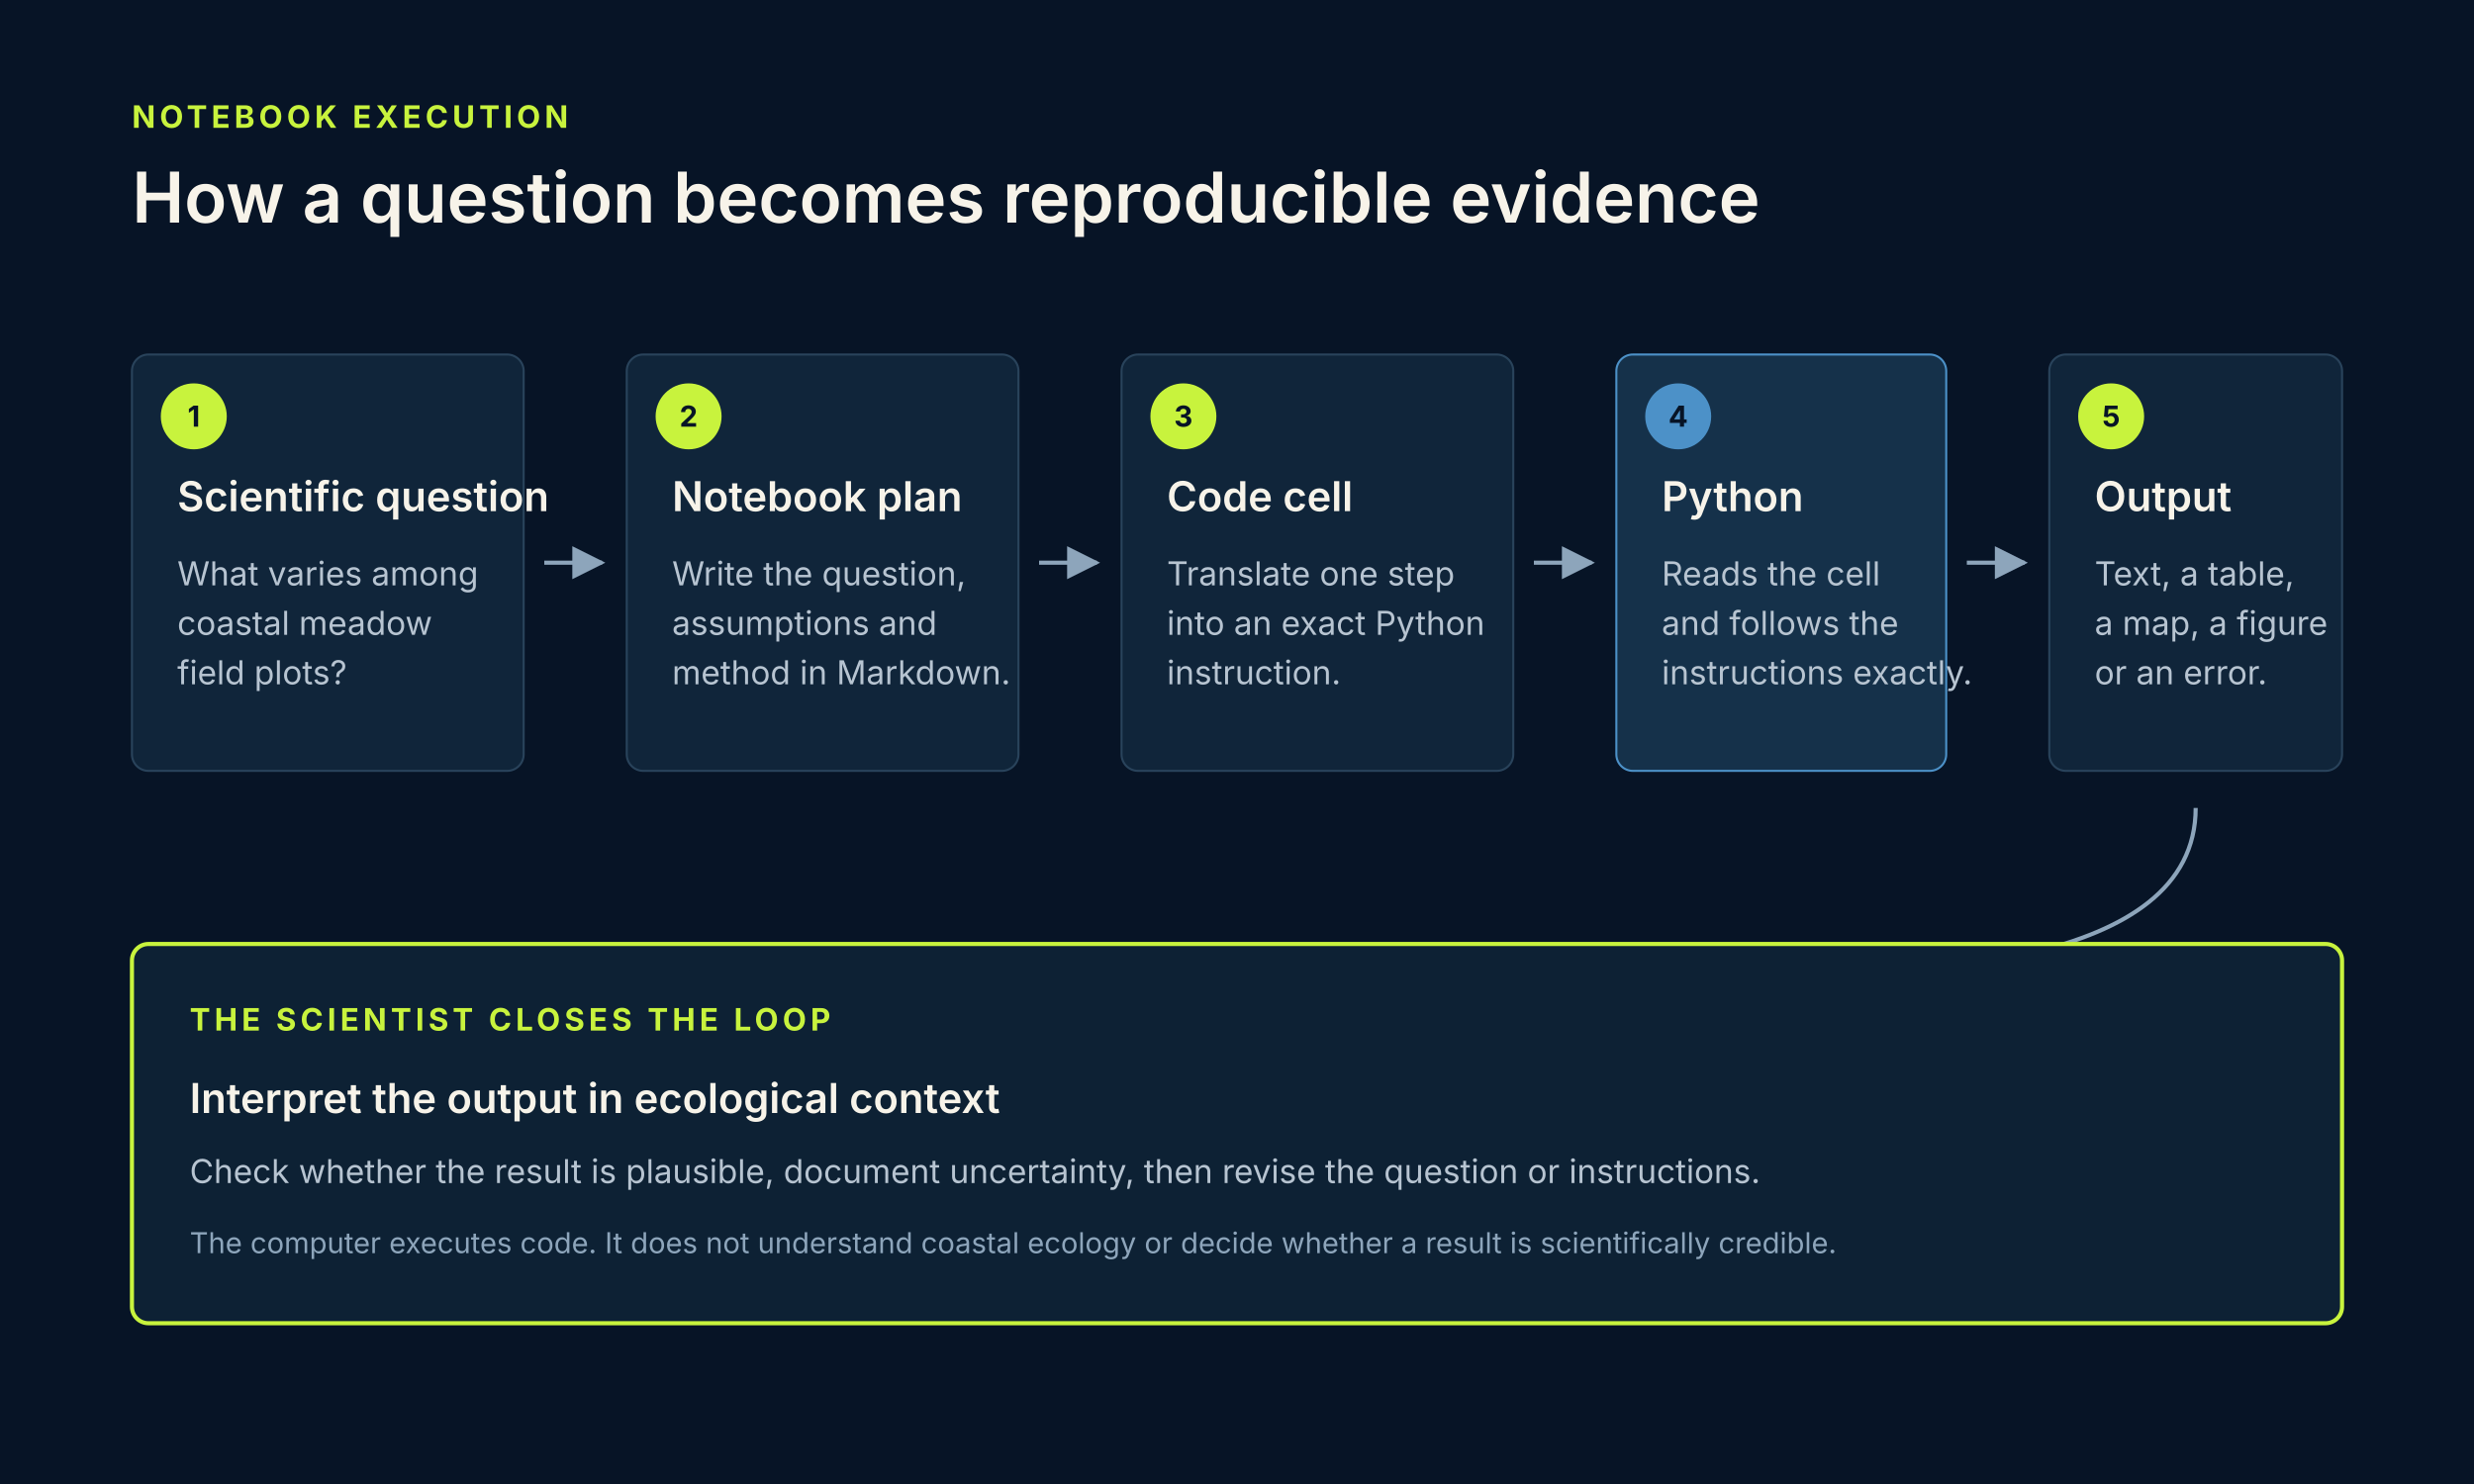
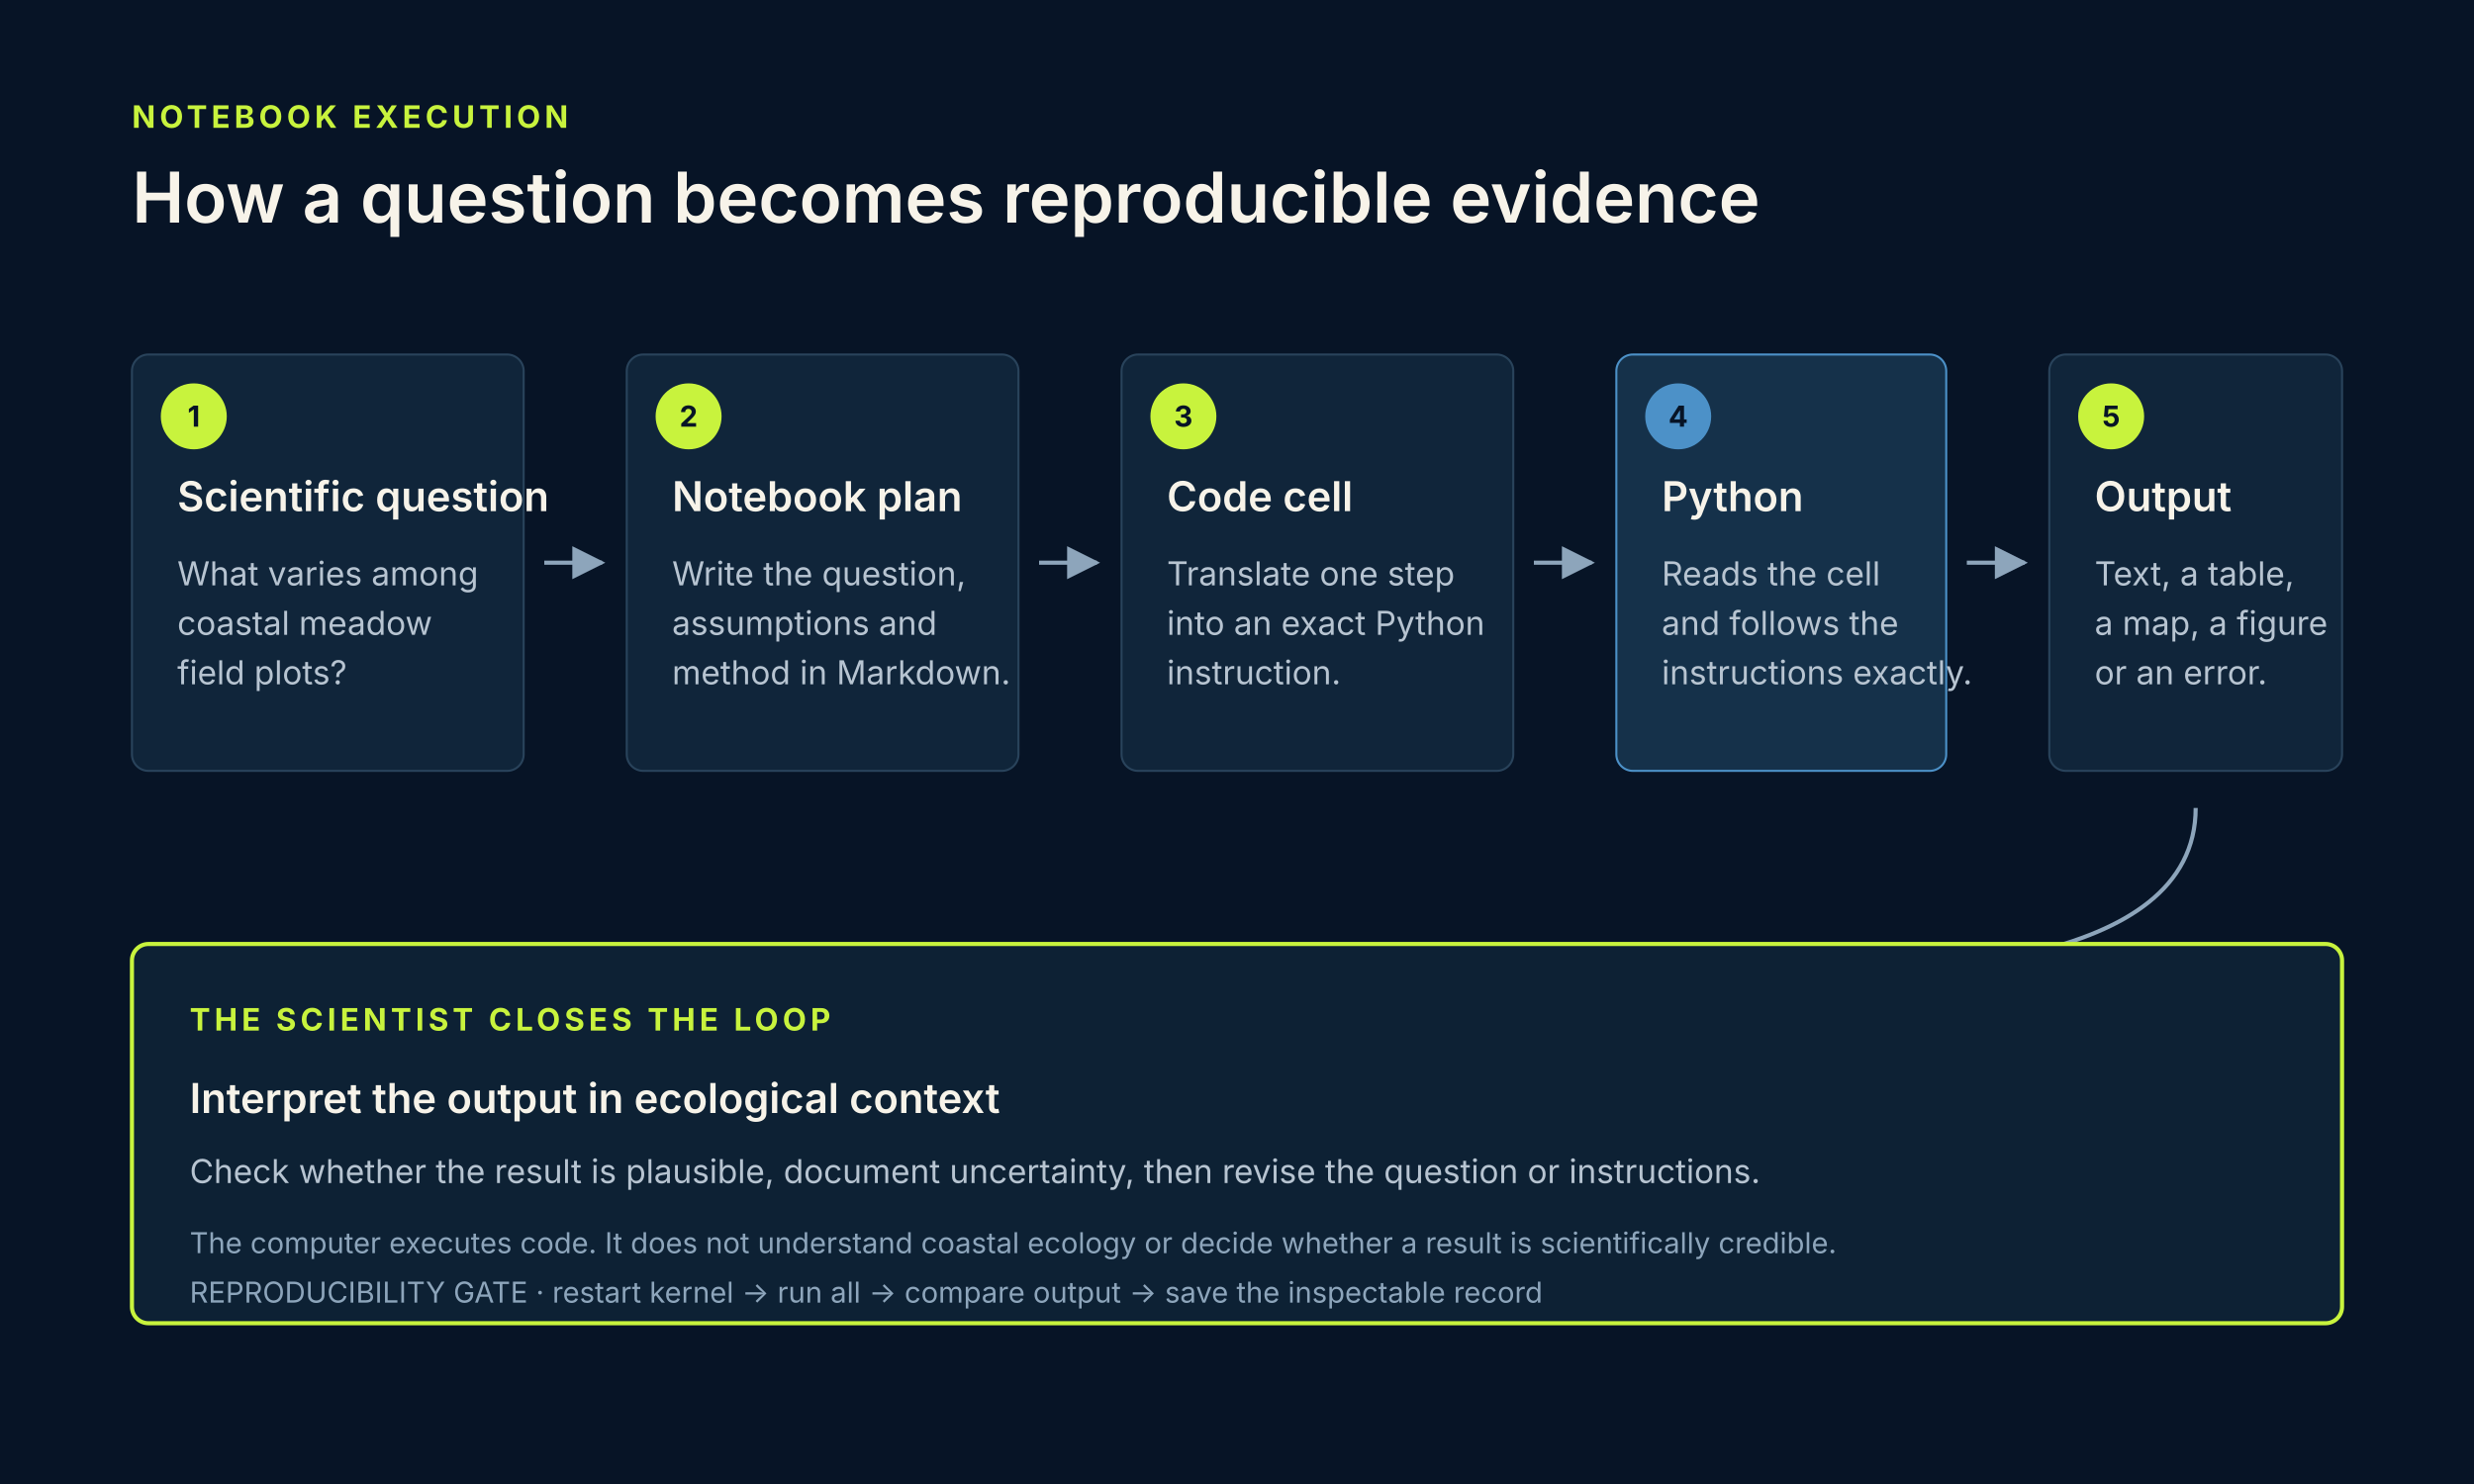
<svg xmlns="http://www.w3.org/2000/svg" viewBox="0 0 1200 720" role="img" aria-labelledby="title desc">
  <defs>
    <marker id="arrow" viewBox="0 0 10 10" refX="9" refY="5" markerWidth="8" markerHeight="8" orient="auto-start-reverse">
      <path d="M 0 0 L 10 5 L 0 10 z" fill="#8da5bb" />
    </marker>
    <style>
      .heading { fill: #f7f3e9; font: 600 34px Inter, Arial, sans-serif; }
      .eyebrow { fill: #c8f33d; font: 700 15px Inter, Arial, sans-serif; letter-spacing: 2px; }
      .step { fill: #f7f3e9; font: 600 20px Inter, Arial, sans-serif; }
      .copy { fill: #b7c4d1; font: 400 16px Inter, Arial, sans-serif; }
      .small { fill: #8da5bb; font: 400 14px Inter, Arial, sans-serif; }
      .number { fill: #071426; font: 700 14px Inter, Arial, sans-serif; }
    </style>
  </defs>
  <rect width="1200" height="720" fill="#071426" />
  <text x="64" y="62" class="eyebrow">NOTEBOOK EXECUTION</text>
  <text x="64" y="108" class="heading">How a question becomes reproducible evidence</text>
  <g transform="translate(64 172)">
    <rect width="190" height="202" rx="8" fill="#10253a" stroke="#29435b" />
    <circle cx="30" cy="30" r="16" fill="#c8f33d" />
    <text x="30" y="35" text-anchor="middle" class="number">1</text>
    <text x="22" y="76" class="step">Scientific question</text>
    <text x="22" y="112" class="copy">What varies among</text>
    <text x="22" y="136" class="copy">coastal meadow</text>
    <text x="22" y="160" class="copy">field plots?</text>
  </g>
  <line x1="264" y1="273" x2="292" y2="273" stroke="#8da5bb" stroke-width="2" marker-end="url(#arrow)" />
  <g transform="translate(304 172)">
    <rect width="190" height="202" rx="8" fill="#10253a" stroke="#29435b" />
    <circle cx="30" cy="30" r="16" fill="#c8f33d" />
    <text x="30" y="35" text-anchor="middle" class="number">2</text>
    <text x="22" y="76" class="step">Notebook plan</text>
    <text x="22" y="112" class="copy">Write the question,</text>
    <text x="22" y="136" class="copy">assumptions and</text>
    <text x="22" y="160" class="copy">method in Markdown.</text>
  </g>
  <line x1="504" y1="273" x2="532" y2="273" stroke="#8da5bb" stroke-width="2" marker-end="url(#arrow)" />
  <g transform="translate(544 172)">
    <rect width="190" height="202" rx="8" fill="#10253a" stroke="#29435b" />
    <circle cx="30" cy="30" r="16" fill="#c8f33d" />
    <text x="30" y="35" text-anchor="middle" class="number">3</text>
    <text x="22" y="76" class="step">Code cell</text>
    <text x="22" y="112" class="copy">Translate one step</text>
    <text x="22" y="136" class="copy">into an exact Python</text>
    <text x="22" y="160" class="copy">instruction.</text>
  </g>
  <line x1="744" y1="273" x2="772" y2="273" stroke="#8da5bb" stroke-width="2" marker-end="url(#arrow)" />
  <g transform="translate(784 172)">
    <rect width="160" height="202" rx="8" fill="#15314a" stroke="#4c91c8" />
    <circle cx="30" cy="30" r="16" fill="#4c91c8" />
    <text x="30" y="35" text-anchor="middle" class="number">4</text>
    <text x="22" y="76" class="step">Python</text>
    <text x="22" y="112" class="copy">Reads the cell</text>
    <text x="22" y="136" class="copy">and follows the</text>
    <text x="22" y="160" class="copy">instructions exactly.</text>
  </g>
  <line x1="954" y1="273" x2="982" y2="273" stroke="#8da5bb" stroke-width="2" marker-end="url(#arrow)" />
  <g transform="translate(994 172)">
    <rect width="142" height="202" rx="8" fill="#10253a" stroke="#29435b" />
    <circle cx="30" cy="30" r="16" fill="#c8f33d" />
    <text x="30" y="35" text-anchor="middle" class="number">5</text>
    <text x="22" y="76" class="step">Output</text>
    <text x="22" y="112" class="copy">Text, a table,</text>
    <text x="22" y="136" class="copy">a map, a figure</text>
    <text x="22" y="160" class="copy">or an error.</text>
  </g>
  <path d="M1065 392 C1065 470 928 474 840 474" fill="none" stroke="#8da5bb" stroke-width="2" marker-end="url(#arrow)" />
  <g transform="translate(64 458)">
    <rect width="1072" height="184" rx="8" fill="#0d2134" stroke="#c8f33d" stroke-width="2" />
    <text x="28" y="42" class="eyebrow">THE SCIENTIST CLOSES THE LOOP</text>
    <text x="28" y="82" class="step">Interpret the output in ecological context</text>
    <text x="28" y="116" class="copy">Check whether the result is plausible, document uncertainty, then revise the question or instructions.</text>
    <text x="28" y="150" class="small">The computer executes code. It does not understand coastal ecology or decide whether a result is scientifically credible.</text>
+     <text x="28" y="174" class="small">REPRODUCIBILITY GATE · restart kernel → run all → compare output → save the inspectable record</text>
  </g>
</svg>
